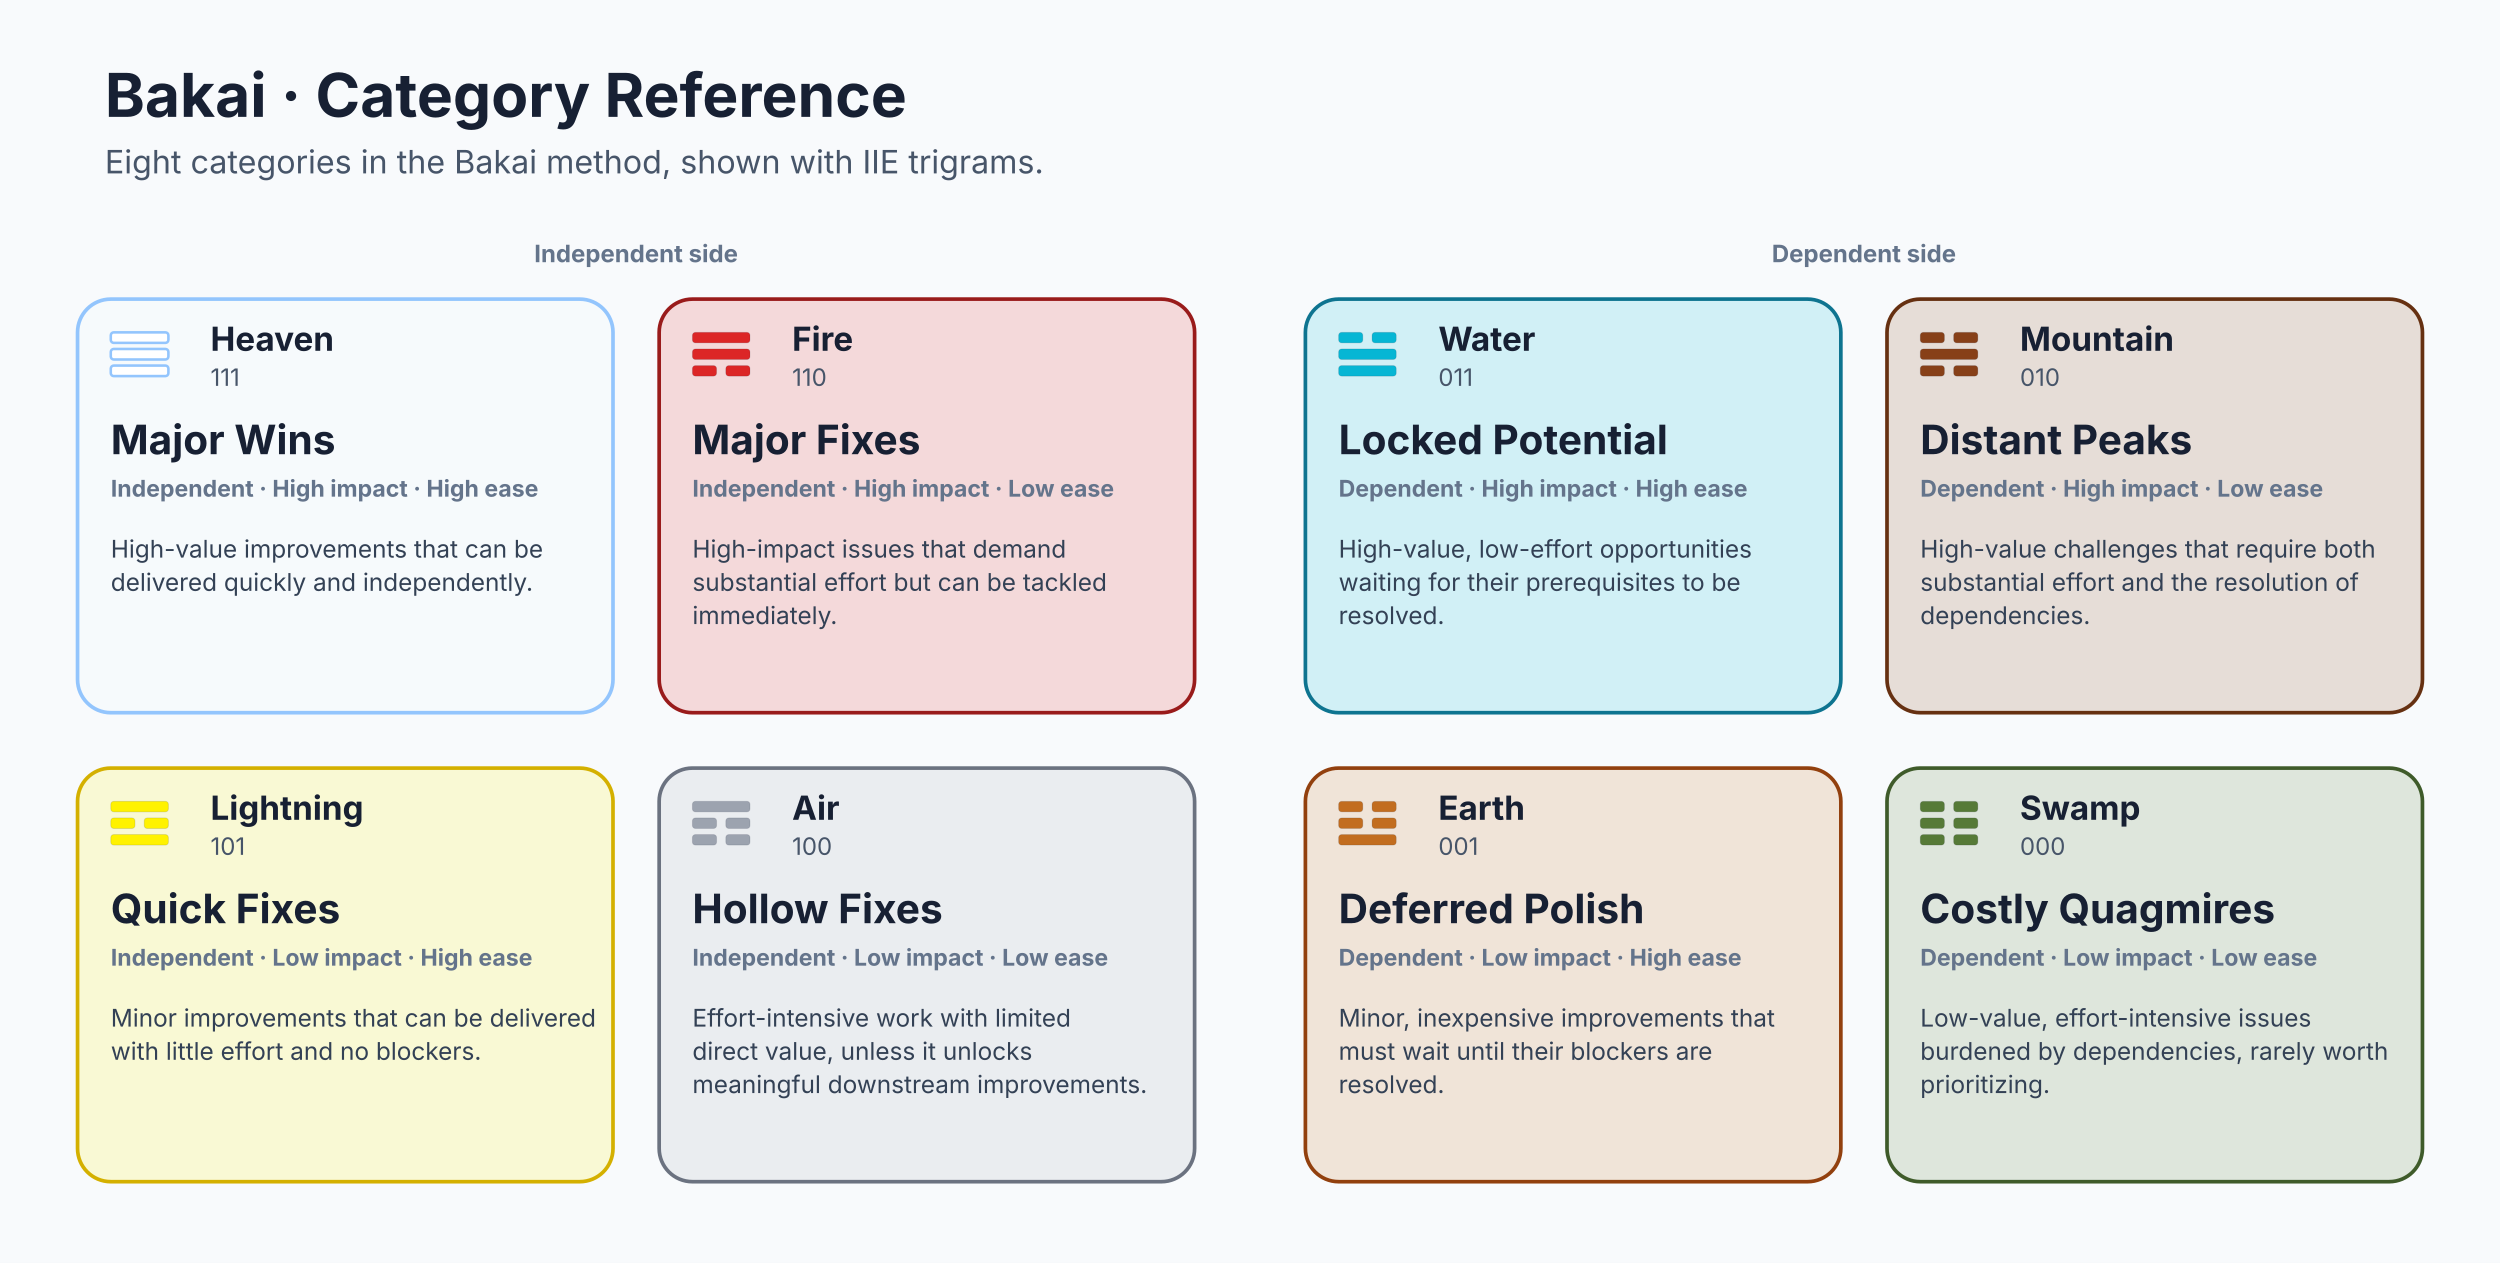
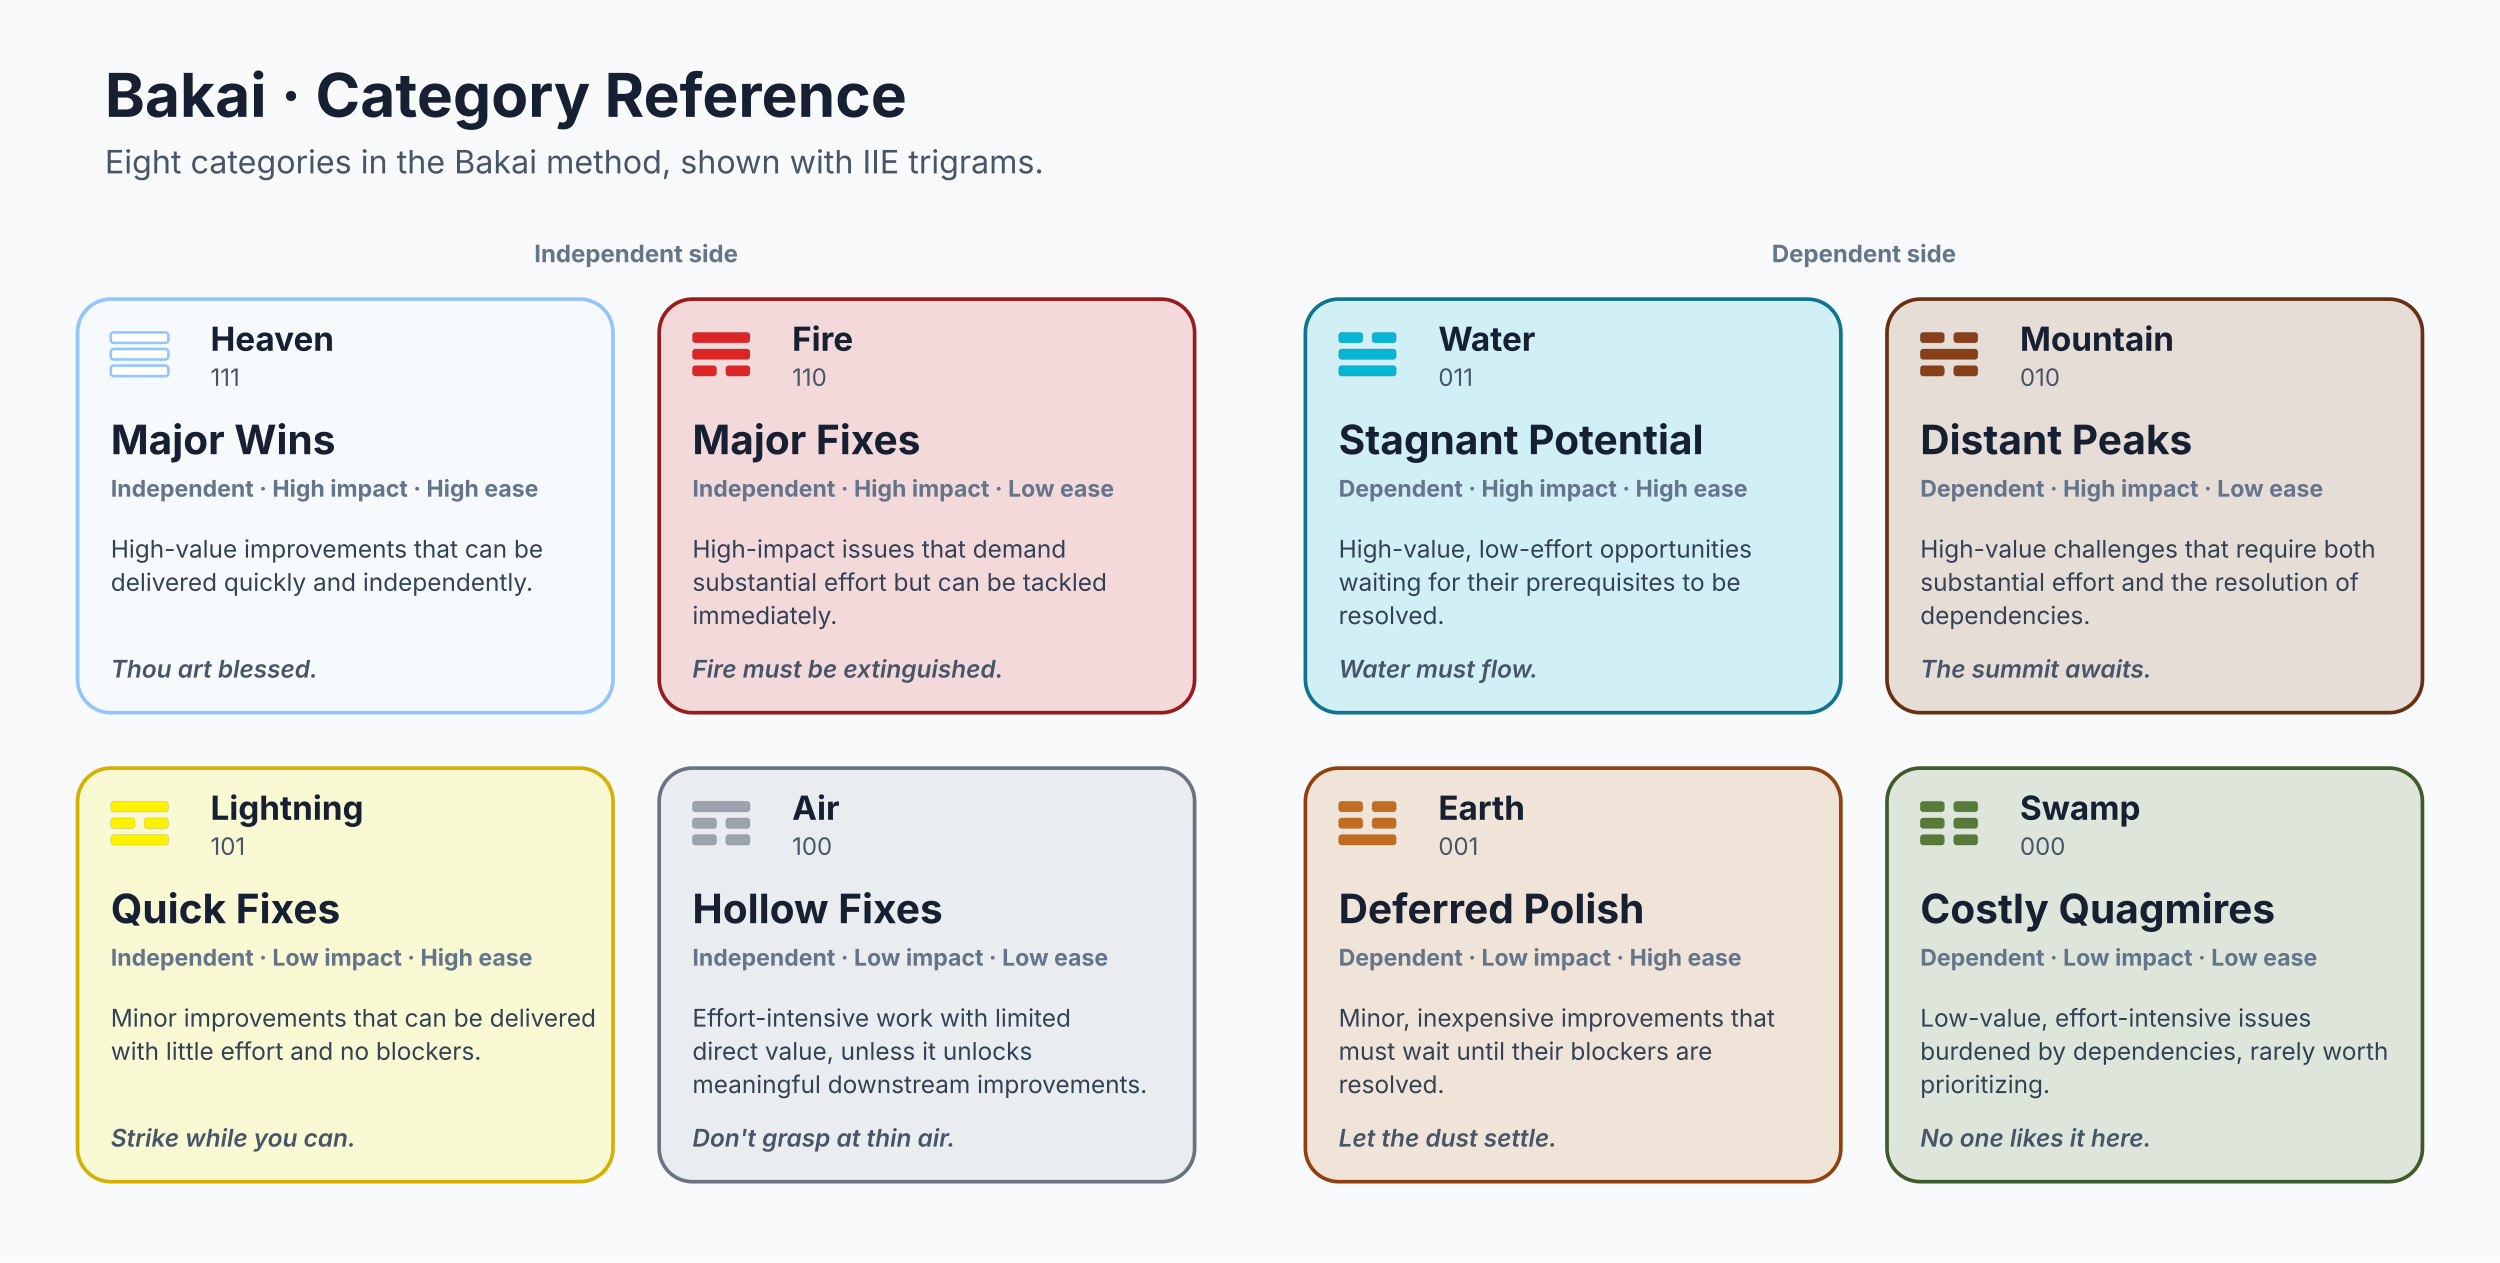
<svg xmlns="http://www.w3.org/2000/svg" width="1354" height="684" viewBox="0 0 1354 684" role="img" aria-label="Bakai category reference">
  <rect width="100%" height="100%" fill="#f8fafc" />
  <g font-family="Inter, Arial, Helvetica, sans-serif">
    <text x="56.8" y="63.3" font-size="32.76" font-weight="700" fill="#172033">Bakai · Category Reference</text>
    <text x="56.8" y="93.9" font-size="17.47" fill="#475569">Eight categories in the Bakai method, shown with IIE trigrams.</text>
    <text x="344.5" y="142" text-anchor="middle" font-size="13" font-weight="700" fill="#64748b">Independent side</text>
    <text x="1009.5" y="142" text-anchor="middle" font-size="13" font-weight="700" fill="#64748b">Dependent side</text>
    <rect x="42" y="162" width="290" height="224" rx="18" fill="#EAF6FF" fill-opacity="0.16" stroke="#93C5FD" stroke-width="2" />
    <rect x="60.0" y="180" width="31.2" height="5.7" rx="1.6" fill="#FFFFFF" stroke="#93C5FD" stroke-width="1.4" />
    <rect x="60.0" y="189" width="31.2" height="5.7" rx="1.6" fill="#FFFFFF" stroke="#93C5FD" stroke-width="1.4" />
    <rect x="60.0" y="198" width="31.2" height="5.7" rx="1.6" fill="#FFFFFF" stroke="#93C5FD" stroke-width="1.4" />
    <text x="114" y="190" font-size="18" font-weight="700" fill="#172033">Heaven</text>
    <text x="114" y="209" font-size="13" fill="#475569">111</text>
    <text x="60" y="246" font-size="22" font-weight="700" fill="#172033">Major Wins</text>
    <text x="60" y="269" font-size="12.5" font-weight="700" fill="#64748b">Independent · High impact · High ease</text>
    <text x="60" y="302" font-size="13.2" fill="#334155">High-value improvements that can be</text>
    <text x="60" y="320" font-size="13.2" fill="#334155">delivered quickly and independently.</text>
+     <text x="60" y="367" font-size="13.2" font-style="italic" font-weight="600" fill="#475569">Thou art blessed.</text>
    <rect x="357" y="162" width="290" height="224" rx="18" fill="#DC2626" fill-opacity="0.16" stroke="#991B1B" stroke-width="2" />
    <rect x="375.0" y="180" width="31.2" height="5.7" rx="1.6" fill="#DC2626" stroke="rgba(23,32,51,0.14)" stroke-width="0.5" />
    <rect x="375.0" y="189" width="31.2" height="5.7" rx="1.6" fill="#DC2626" stroke="rgba(23,32,51,0.14)" stroke-width="0.5" />
    <rect x="375.0" y="198" width="13.1" height="5.7" rx="1.6" fill="#DC2626" stroke="rgba(23,32,51,0.14)" stroke-width="0.5" />
    <rect x="393.1" y="198" width="13.1" height="5.7" rx="1.6" fill="#DC2626" stroke="rgba(23,32,51,0.14)" stroke-width="0.5" />
    <text x="429" y="190" font-size="18" font-weight="700" fill="#172033">Fire</text>
    <text x="429" y="209" font-size="13" fill="#475569">110</text>
    <text x="375" y="246" font-size="22" font-weight="700" fill="#172033">Major Fixes</text>
    <text x="375" y="269" font-size="12.5" font-weight="700" fill="#64748b">Independent · High impact · Low ease</text>
    <text x="375" y="302" font-size="13.2" fill="#334155">High-impact issues that demand</text>
    <text x="375" y="320" font-size="13.2" fill="#334155">substantial effort but can be tackled</text>
    <text x="375" y="338" font-size="13.2" fill="#334155">immediately.</text>
+     <text x="375" y="367" font-size="13.2" font-style="italic" font-weight="600" fill="#475569">Fire must be extinguished.</text>
    <rect x="42" y="416" width="290" height="224" rx="18" fill="#FFF200" fill-opacity="0.16" stroke="#D4B000" stroke-width="2" />
    <rect x="60.0" y="434" width="31.2" height="5.7" rx="1.6" fill="#FFF200" stroke="rgba(23,32,51,0.14)" stroke-width="0.5" />
    <rect x="60.0" y="443" width="13.1" height="5.7" rx="1.6" fill="#FFF200" stroke="rgba(23,32,51,0.14)" stroke-width="0.5" />
    <rect x="78.1" y="443" width="13.1" height="5.7" rx="1.6" fill="#FFF200" stroke="rgba(23,32,51,0.14)" stroke-width="0.5" />
    <rect x="60.0" y="452" width="31.2" height="5.7" rx="1.6" fill="#FFF200" stroke="rgba(23,32,51,0.14)" stroke-width="0.5" />
    <text x="114" y="444" font-size="18" font-weight="700" fill="#172033">Lightning</text>
    <text x="114" y="463" font-size="13" fill="#475569">101</text>
    <text x="60" y="500" font-size="22" font-weight="700" fill="#172033">Quick Fixes</text>
    <text x="60" y="523" font-size="12.5" font-weight="700" fill="#64748b">Independent · Low impact · High ease</text>
    <text x="60" y="556" font-size="13.2" fill="#334155">Minor improvements that can be delivered</text>
    <text x="60" y="574" font-size="13.2" fill="#334155">with little effort and no blockers.</text>
+     <text x="60" y="621" font-size="13.2" font-style="italic" font-weight="600" fill="#475569">Strike while you can.</text>
    <rect x="357" y="416" width="290" height="224" rx="18" fill="#9CA3AF" fill-opacity="0.16" stroke="#6B7280" stroke-width="2" />
    <rect x="375.0" y="434" width="31.2" height="5.7" rx="1.6" fill="#9CA3AF" stroke="rgba(23,32,51,0.14)" stroke-width="0.5" />
    <rect x="375.0" y="443" width="13.1" height="5.7" rx="1.6" fill="#9CA3AF" stroke="rgba(23,32,51,0.14)" stroke-width="0.5" />
    <rect x="393.1" y="443" width="13.1" height="5.7" rx="1.6" fill="#9CA3AF" stroke="rgba(23,32,51,0.14)" stroke-width="0.5" />
    <rect x="375.0" y="452" width="13.1" height="5.7" rx="1.6" fill="#9CA3AF" stroke="rgba(23,32,51,0.14)" stroke-width="0.5" />
    <rect x="393.1" y="452" width="13.1" height="5.7" rx="1.6" fill="#9CA3AF" stroke="rgba(23,32,51,0.14)" stroke-width="0.5" />
    <text x="429" y="444" font-size="18" font-weight="700" fill="#172033">Air</text>
    <text x="429" y="463" font-size="13" fill="#475569">100</text>
    <text x="375" y="500" font-size="22" font-weight="700" fill="#172033">Hollow Fixes</text>
    <text x="375" y="523" font-size="12.5" font-weight="700" fill="#64748b">Independent · Low impact · Low ease</text>
    <text x="375" y="556" font-size="13.2" fill="#334155">Effort-intensive work with limited</text>
    <text x="375" y="574" font-size="13.2" fill="#334155">direct value, unless it unlocks</text>
    <text x="375" y="592" font-size="13.2" fill="#334155">meaningful downstream improvements.</text>
+     <text x="375" y="621" font-size="13.2" font-style="italic" font-weight="600" fill="#475569">Don't grasp at thin air.</text>
    <rect x="707" y="162" width="290" height="224" rx="18" fill="#06B6D4" fill-opacity="0.16" stroke="#0E7490" stroke-width="2" />
    <rect x="725" y="180" width="13.1" height="5.7" rx="1.6" fill="#06B6D4" stroke="rgba(23,32,51,0.14)" stroke-width="0.5" />
    <rect x="743.1" y="180" width="13.1" height="5.7" rx="1.6" fill="#06B6D4" stroke="rgba(23,32,51,0.14)" stroke-width="0.5" />
    <rect x="725" y="189" width="31.2" height="5.7" rx="1.6" fill="#06B6D4" stroke="rgba(23,32,51,0.14)" stroke-width="0.5" />
    <rect x="725" y="198" width="31.2" height="5.7" rx="1.6" fill="#06B6D4" stroke="rgba(23,32,51,0.14)" stroke-width="0.5" />
    <text x="779" y="190" font-size="18" font-weight="700" fill="#172033">Water</text>
    <text x="779" y="209" font-size="13" fill="#475569">011</text>
-     <text x="725" y="246" font-size="22" font-weight="700" fill="#172033">Locked Potential</text>
+     <text x="725" y="246" font-size="22" font-weight="700" fill="#172033">Stagnant Potential</text>
    <text x="725" y="269" font-size="12.5" font-weight="700" fill="#64748b">Dependent · High impact · High ease</text>
    <text x="725" y="302" font-size="13.2" fill="#334155">High-value, low-effort opportunities</text>
    <text x="725" y="320" font-size="13.2" fill="#334155">waiting for their prerequisites to be</text>
    <text x="725" y="338" font-size="13.2" fill="#334155">resolved.</text>
+     <text x="725" y="367" font-size="13.2" font-style="italic" font-weight="600" fill="#475569">Water must flow.</text>
    <rect x="1022" y="162" width="290" height="224" rx="18" fill="#874018" fill-opacity="0.16" stroke="#663011" stroke-width="2" />
    <rect x="1040" y="180" width="13.1" height="5.7" rx="1.6" fill="#874018" stroke="rgba(23,32,51,0.14)" stroke-width="0.5" />
    <rect x="1058.1" y="180" width="13.1" height="5.7" rx="1.6" fill="#874018" stroke="rgba(23,32,51,0.14)" stroke-width="0.5" />
    <rect x="1040" y="189" width="31.2" height="5.7" rx="1.6" fill="#874018" stroke="rgba(23,32,51,0.14)" stroke-width="0.5" />
    <rect x="1040" y="198" width="13.1" height="5.7" rx="1.6" fill="#874018" stroke="rgba(23,32,51,0.14)" stroke-width="0.5" />
    <rect x="1058.1" y="198" width="13.1" height="5.7" rx="1.6" fill="#874018" stroke="rgba(23,32,51,0.14)" stroke-width="0.5" />
    <text x="1094" y="190" font-size="18" font-weight="700" fill="#172033">Mountain</text>
    <text x="1094" y="209" font-size="13" fill="#475569">010</text>
    <text x="1040" y="246" font-size="22" font-weight="700" fill="#172033">Distant Peaks</text>
    <text x="1040" y="269" font-size="12.5" font-weight="700" fill="#64748b">Dependent · High impact · Low ease</text>
    <text x="1040" y="302" font-size="13.2" fill="#334155">High-value challenges that require both</text>
    <text x="1040" y="320" font-size="13.2" fill="#334155">substantial effort and the resolution of</text>
    <text x="1040" y="338" font-size="13.2" fill="#334155">dependencies.</text>
+     <text x="1040" y="367" font-size="13.2" font-style="italic" font-weight="600" fill="#475569">The summit awaits.</text>
    <rect x="707" y="416" width="290" height="224" rx="18" fill="#C26D1F" fill-opacity="0.16" stroke="#92400E" stroke-width="2" />
    <rect x="725" y="434" width="13.1" height="5.7" rx="1.6" fill="#C26D1F" stroke="rgba(23,32,51,0.14)" stroke-width="0.5" />
    <rect x="743.1" y="434" width="13.1" height="5.7" rx="1.6" fill="#C26D1F" stroke="rgba(23,32,51,0.14)" stroke-width="0.5" />
    <rect x="725" y="443" width="13.1" height="5.7" rx="1.6" fill="#C26D1F" stroke="rgba(23,32,51,0.14)" stroke-width="0.5" />
    <rect x="743.1" y="443" width="13.1" height="5.7" rx="1.6" fill="#C26D1F" stroke="rgba(23,32,51,0.14)" stroke-width="0.5" />
    <rect x="725" y="452" width="31.2" height="5.7" rx="1.6" fill="#C26D1F" stroke="rgba(23,32,51,0.14)" stroke-width="0.5" />
    <text x="779" y="444" font-size="18" font-weight="700" fill="#172033">Earth</text>
    <text x="779" y="463" font-size="13" fill="#475569">001</text>
    <text x="725" y="500" font-size="22" font-weight="700" fill="#172033">Deferred Polish</text>
    <text x="725" y="523" font-size="12.5" font-weight="700" fill="#64748b">Dependent · Low impact · High ease</text>
    <text x="725" y="556" font-size="13.2" fill="#334155">Minor, inexpensive improvements that</text>
    <text x="725" y="574" font-size="13.2" fill="#334155">must wait until their blockers are</text>
    <text x="725" y="592" font-size="13.2" fill="#334155">resolved.</text>
+     <text x="725" y="621" font-size="13.2" font-style="italic" font-weight="600" fill="#475569">Let the dust settle.</text>
    <rect x="1022" y="416" width="290" height="224" rx="18" fill="#567A37" fill-opacity="0.16" stroke="#3F5B2A" stroke-width="2" />
    <rect x="1040" y="434" width="13.1" height="5.7" rx="1.6" fill="#567A37" stroke="rgba(23,32,51,0.14)" stroke-width="0.5" />
    <rect x="1058.1" y="434" width="13.1" height="5.7" rx="1.6" fill="#567A37" stroke="rgba(23,32,51,0.14)" stroke-width="0.5" />
    <rect x="1040" y="443" width="13.1" height="5.7" rx="1.6" fill="#567A37" stroke="rgba(23,32,51,0.14)" stroke-width="0.5" />
    <rect x="1058.1" y="443" width="13.1" height="5.7" rx="1.6" fill="#567A37" stroke="rgba(23,32,51,0.14)" stroke-width="0.5" />
    <rect x="1040" y="452" width="13.1" height="5.7" rx="1.6" fill="#567A37" stroke="rgba(23,32,51,0.14)" stroke-width="0.5" />
    <rect x="1058.1" y="452" width="13.1" height="5.7" rx="1.6" fill="#567A37" stroke="rgba(23,32,51,0.14)" stroke-width="0.5" />
    <text x="1094" y="444" font-size="18" font-weight="700" fill="#172033">Swamp</text>
    <text x="1094" y="463" font-size="13" fill="#475569">000</text>
    <text x="1040" y="500" font-size="22" font-weight="700" fill="#172033">Costly Quagmires</text>
    <text x="1040" y="523" font-size="12.5" font-weight="700" fill="#64748b">Dependent · Low impact · Low ease</text>
    <text x="1040" y="556" font-size="13.2" fill="#334155">Low-value, effort-intensive issues</text>
    <text x="1040" y="574" font-size="13.2" fill="#334155">burdened by dependencies, rarely worth</text>
    <text x="1040" y="592" font-size="13.2" fill="#334155">prioritizing.</text>
+     <text x="1040" y="621" font-size="13.2" font-style="italic" font-weight="600" fill="#475569">No one likes it here.</text>
  </g>
</svg>
